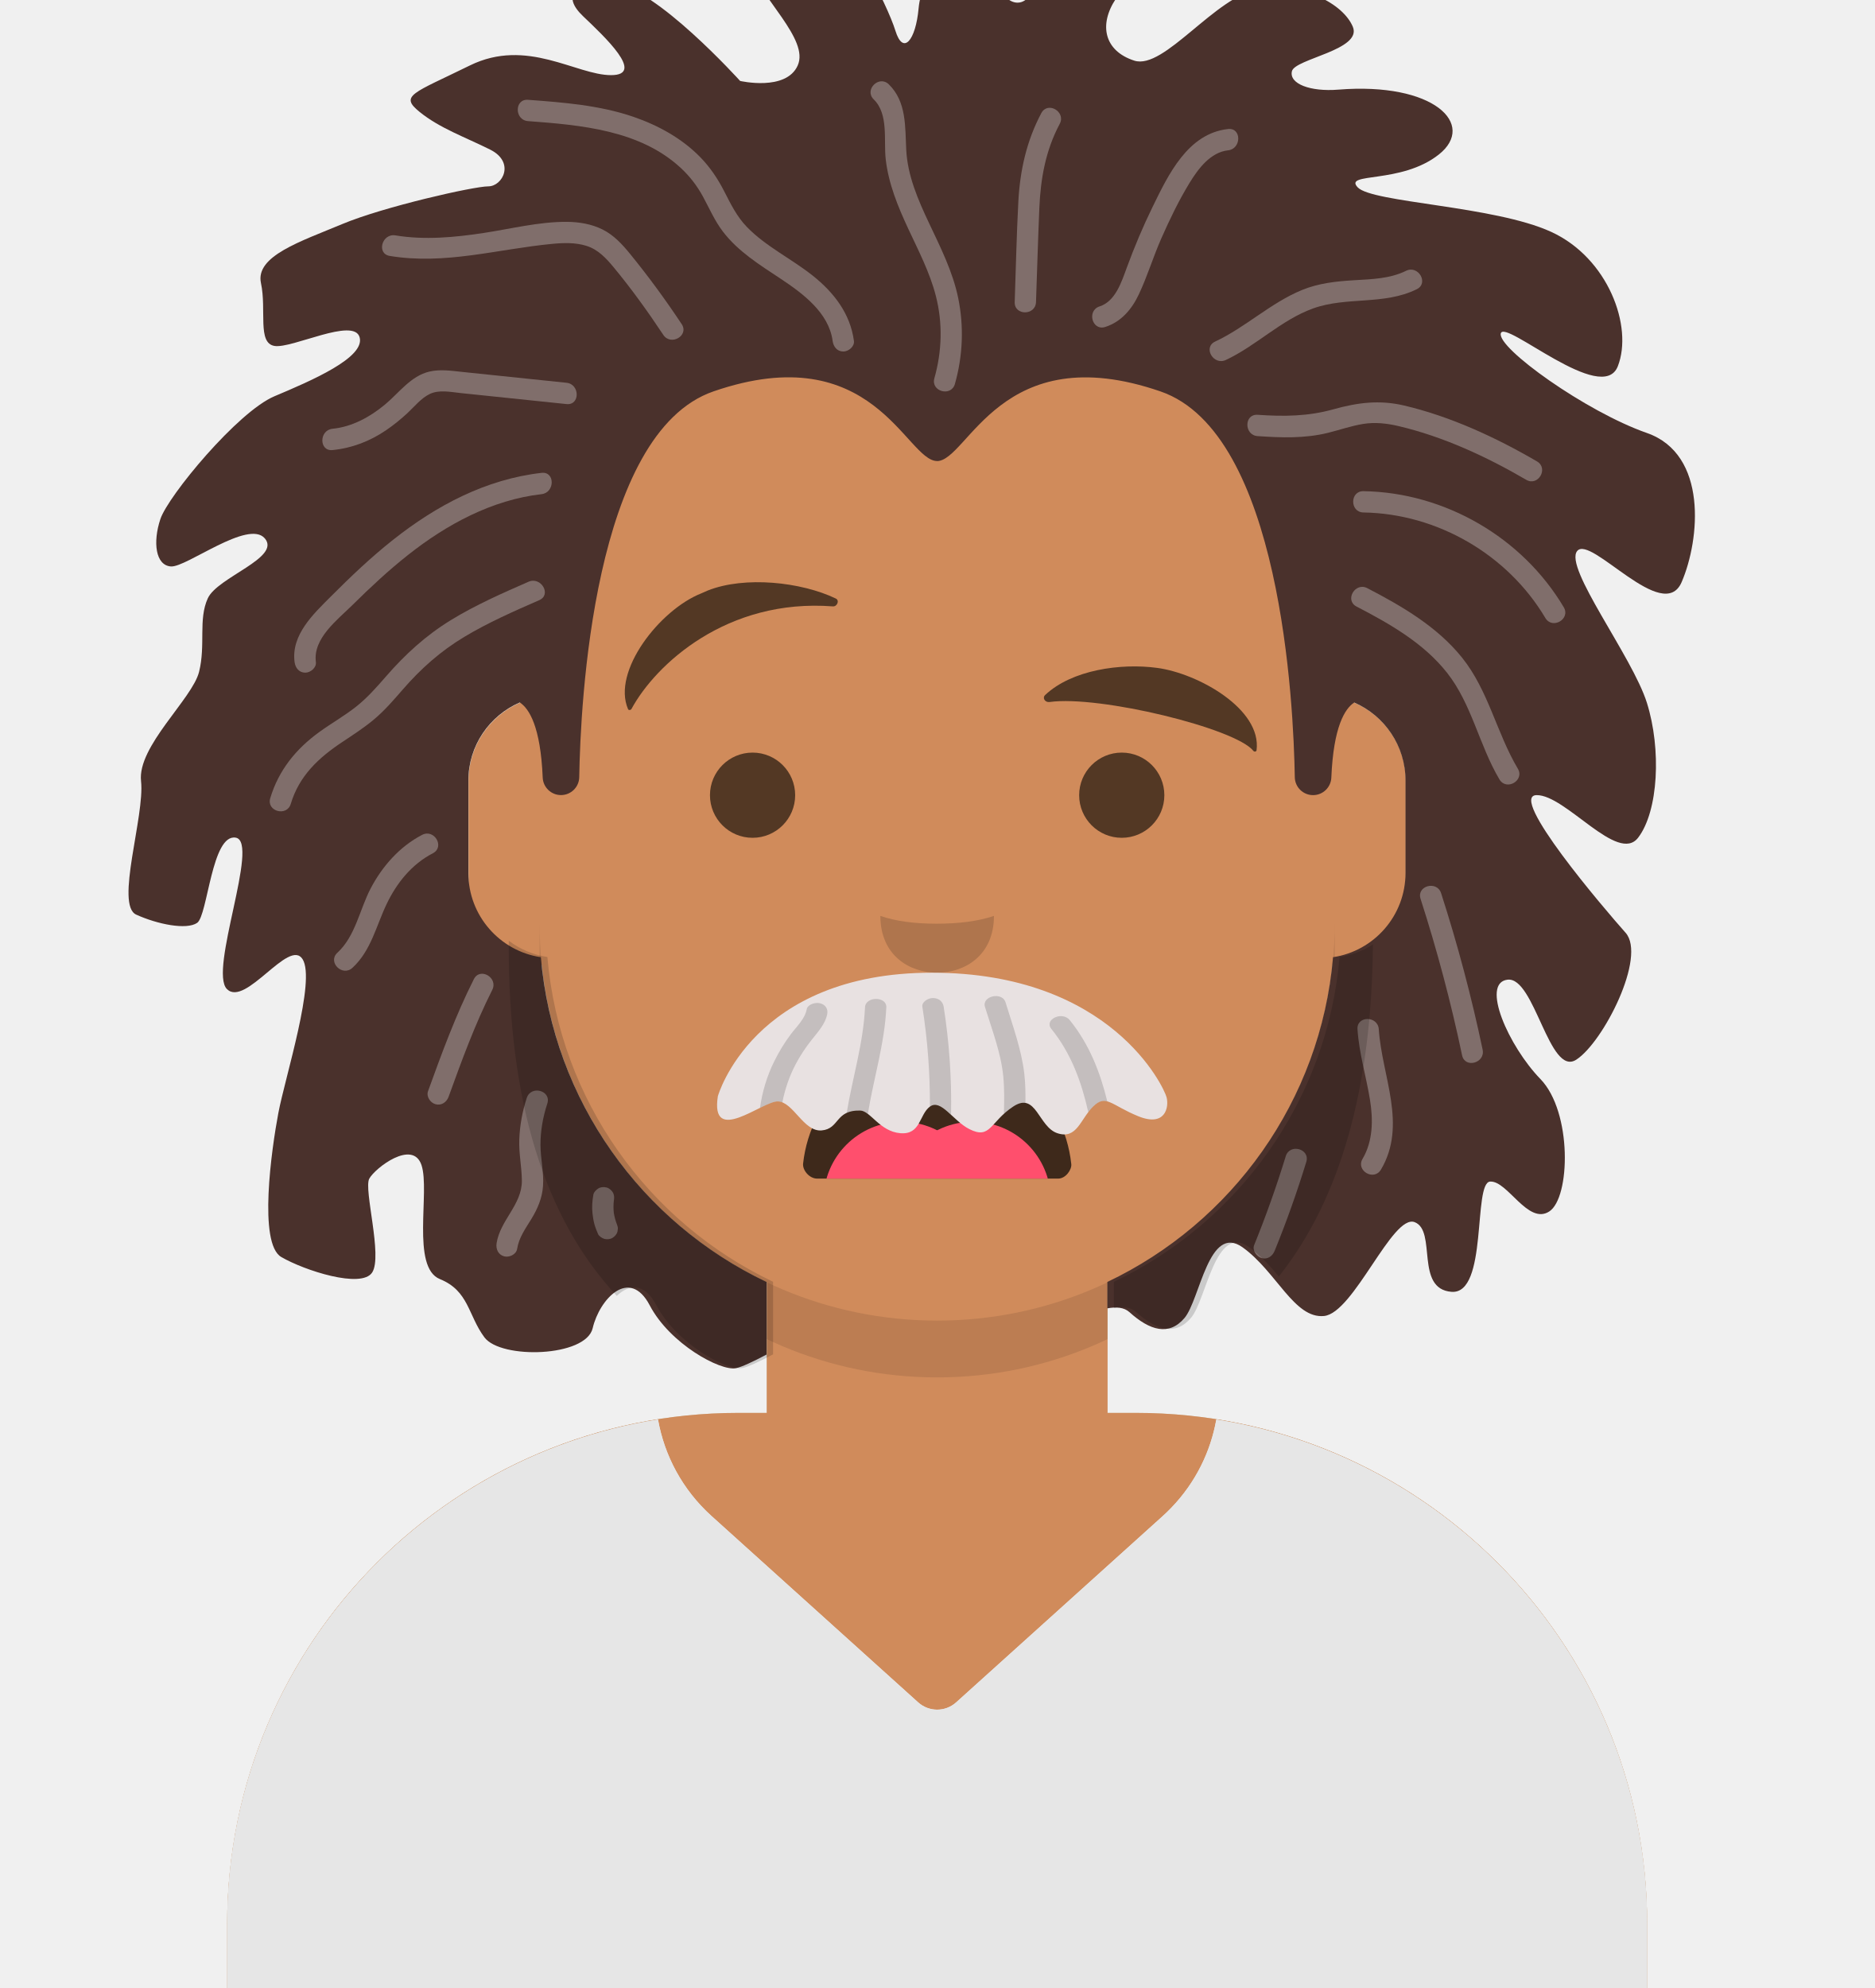
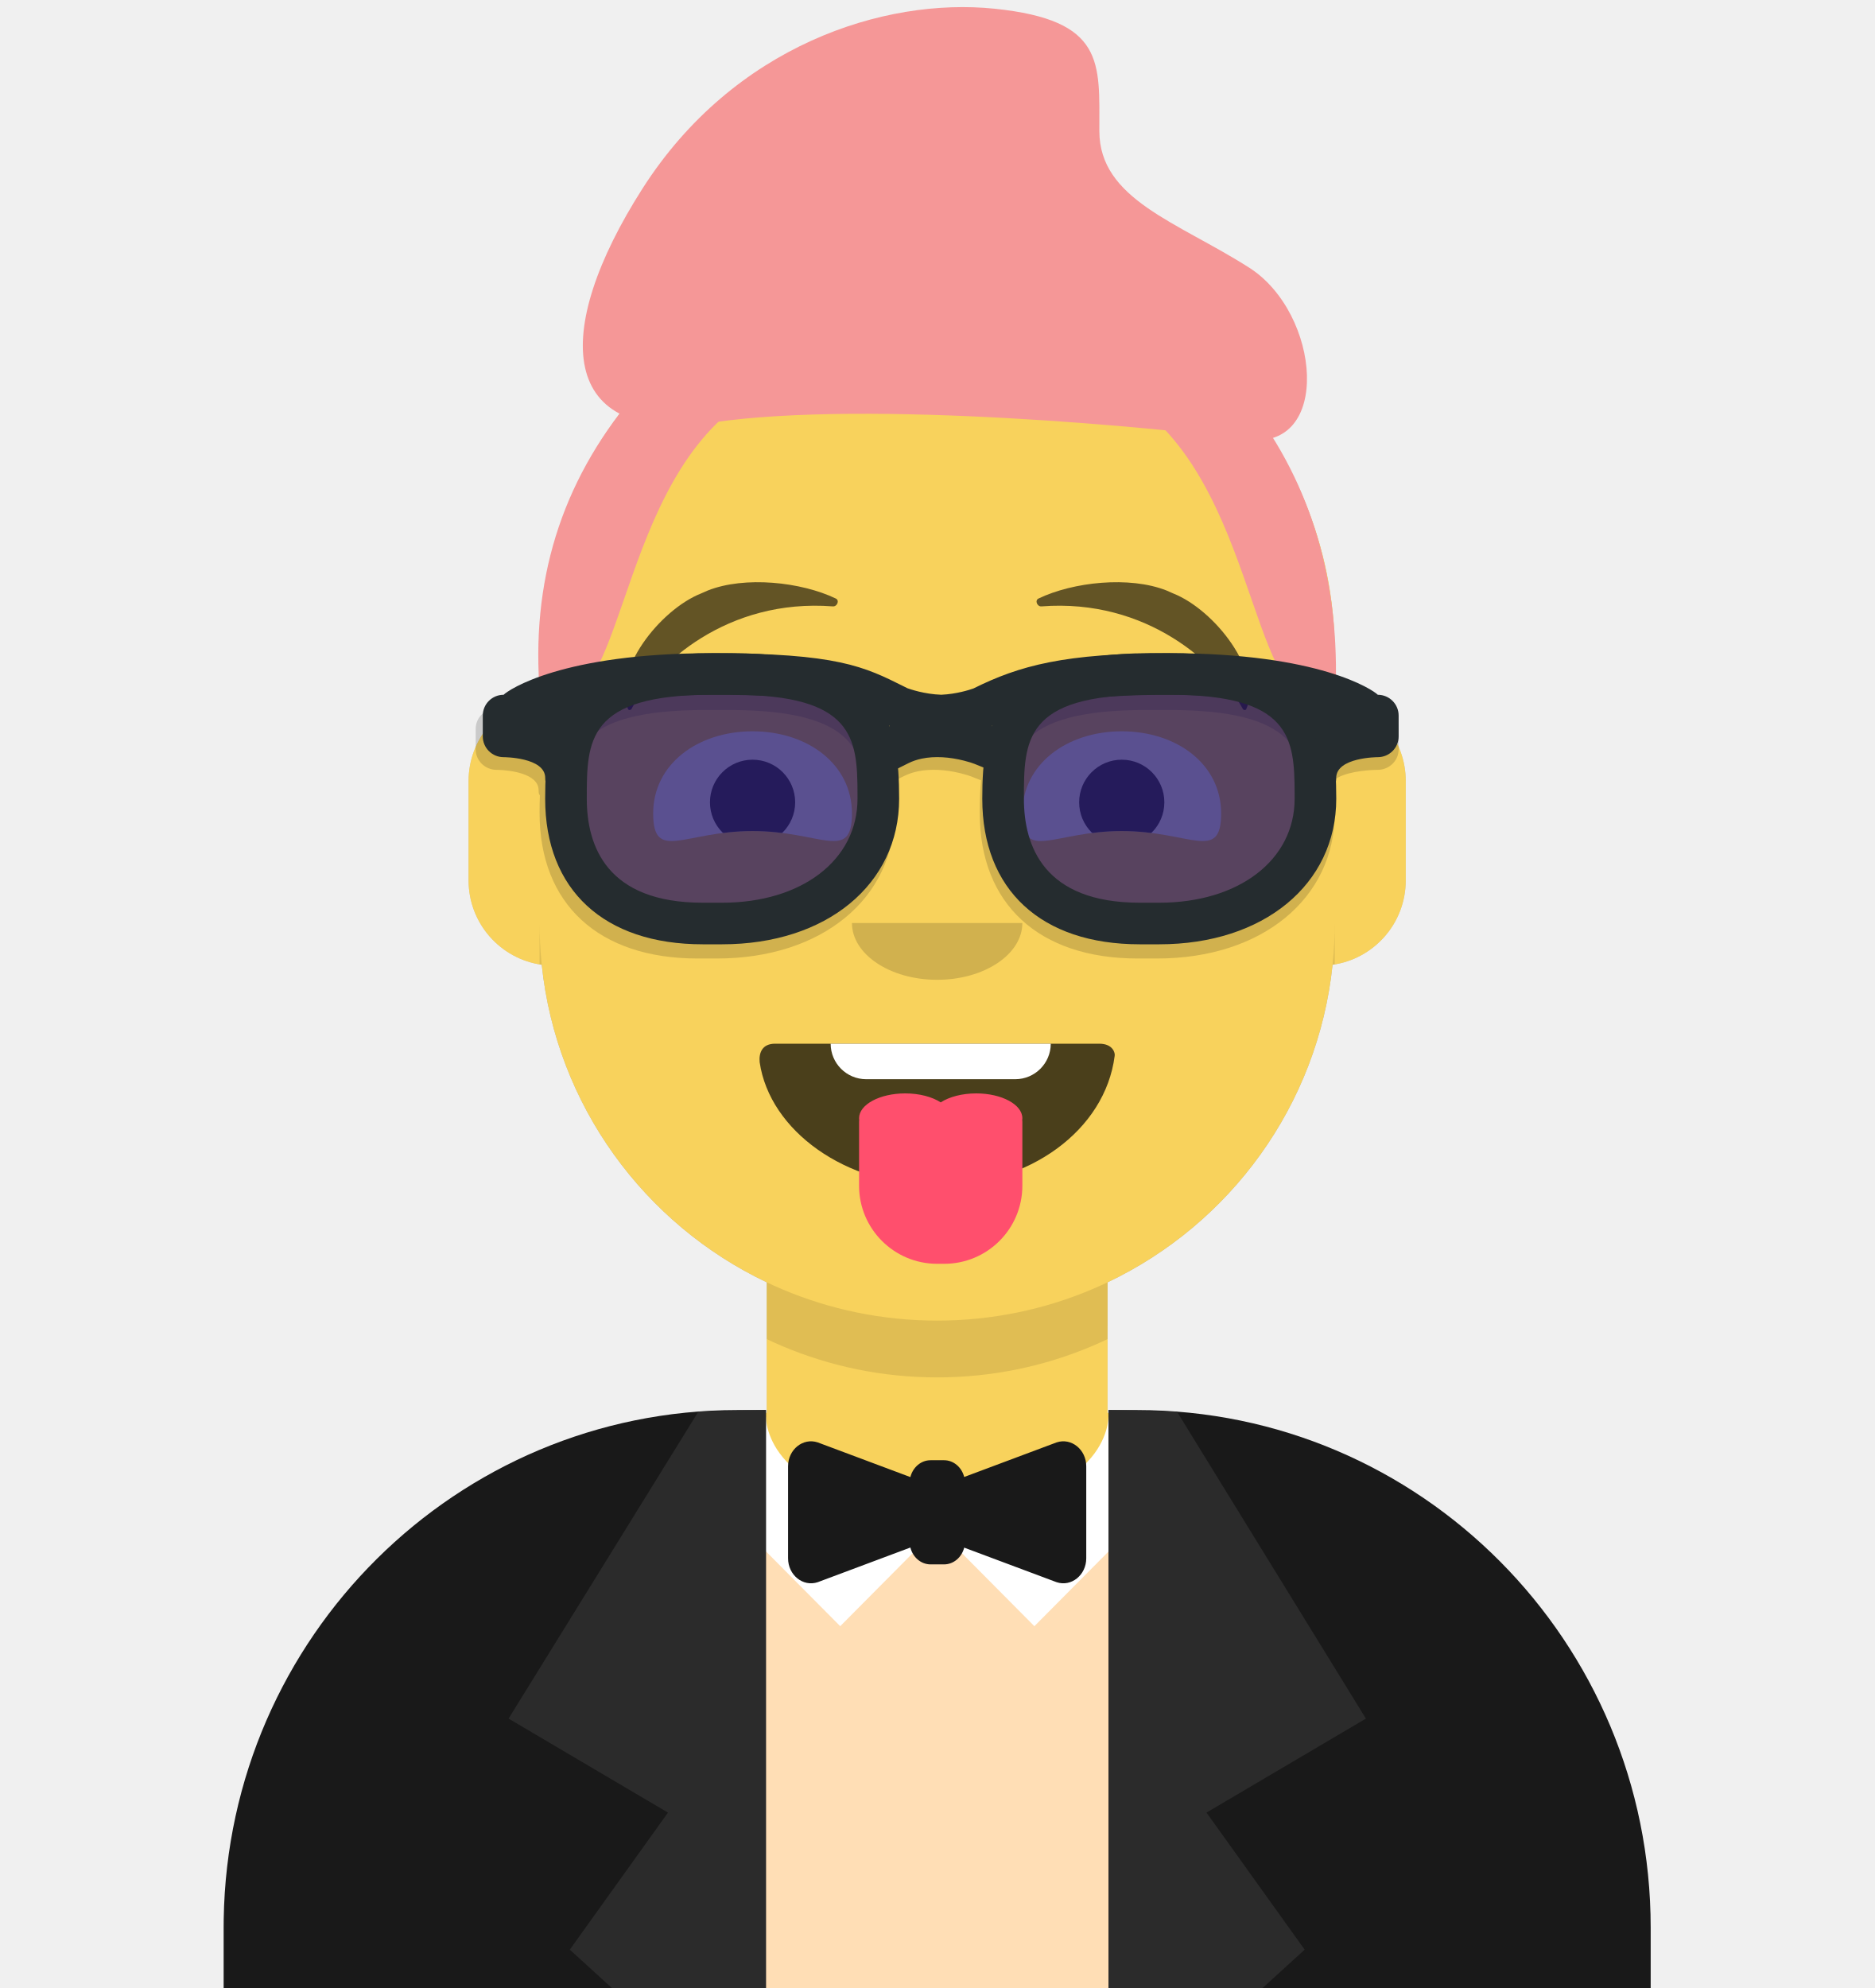
<svg xmlns="http://www.w3.org/2000/svg" xmlns:ns2="http://design.blush" xmlns:xlink="http://www.w3.org/1999/xlink" width="264px" height="280px" viewBox="0 0 264 280" version="1.1">
  <defs>
    <path d="M100,0 C130.928,-5.68137151e-15 156,25.072 156,56 L156.001,62.166 C161.676,63.119 166,68.054 166,74 L166,88 C166,94.052 161.519,99.058 155.694,99.881 C153.628,119.686 141.238,136.422 124.001,144.61 L124,163 L128,163 C167.765,163 200,195.235 200,235 L200,244 L0,244 L0,235 C-4.86974701e-15,195.235 32.235,163 72,163 L76,163 L76,144.611 C58.763,136.422 46.372,119.687 44.305,99.881 C38.481,99.058 34,94.052 34,88 L34,74 C34,68.054 38.325,63.118 44,62.166 L44,56 C44,25.072 69.072,5.68137151e-15 100,0 Z" id="transparent_path-1" />
    <path d="M83,36.348 C83,52.629 105.162,65.828 132.5,65.828 C159.838,65.828 182,52.629 182,36.348 C182,34.985 181.845,33.645 181.544,32.331 C210.784,41.488 232,68.792 232,101.052 L232,110 L32,110 L32,101.052 C32,68.397 53.739,40.82 83.534,32.002 C83.182,33.421 83,34.871 83,36.348 Z" id="transparent_path-3" />
    <rect id="transparent_path-5" x="0" y="0" width="264" height="280" />
    <path d="M74,0 C114.869,0 148,33.131 148,74 L148,84.148 L148,197.608 C135.525,187.237 119.491,181 102,181 L102,181 L98,181 L98,162.611 C115.531,154.283 128.048,137.115 129.791,116.867 C135.569,116.002 140,111.019 140,105 L140,105 L140,92 C140,87.354 137.359,83.324 133.497,81.33 C132.724,81.05 131.952,80.748 131.181,80.426 C130.795,80.32 130.401,80.233 130,80.166 L130,80.166 L130,79.917 C117.224,74.234 104.878,63.071 96.11,47.885 C93.175,42.801 90.831,37.595 89.066,32.397 C80.431,42.941 67.745,53.602 52.342,62.495 C42.778,68.017 33.147,72.291 24,75.266 L24,137.247 C29.602,148.318 38.773,157.278 50,162.611 L50,162.611 L50,181 L46,181 C38.327,181 30.935,182.2 24,184.423 L24,230 C24,244.106 13.569,255.776 0,257.716 L0,74 C0,33.131 33.131,0 74,0 Z" id="transparent_path-7" />
  </defs>
  <g id="transparent_Avataaar/Default" stroke="none" stroke-width="1" fill="none" fill-rule="evenodd">
    <g id="transparent_Body" transform="translate(32, 36)">
      <mask id="transparent_mask-2" fill="white">
        <use xlink:href="#transparent_path-1" />
      </mask>
      <use fill="#D0C6AC" xlink:href="#transparent_path-1" />
-       <g id="transparent_Skin-Color" mask="url(#transparent_mask-2)" fill="#D08B5B">
+       <g id="transparent_Skin-Color" mask="url(#transparent_mask-2)" fill="#F8D25C">
        <g transform="translate(-32, 0)" id="transparent_Color">
          <rect x="0" y="0" width="264" height="244" />
        </g>
      </g>
      <path d="M44,94 C44,124.928 69.072,150 100,150 C130.928,150 156,124.928 156,94 L156,94 L156,102 C156,132.928 130.928,158 100,158 C69.072,158 44,132.928 44,102 Z" id="transparent_Neck-Shadow" fill-opacity="0.1" fill="#000000" mask="url(#transparent_mask-2)" />
    </g>
    <g id="transparent_Clothing" transform="translate(0, 170)">
-       <defs>
-         <path d="M232,101.052 L232,110 L32,110 L32,101.052 C32,65.138 58.294,35.366 92.681,29.936 C93.584,35.007 96.117,39.825 100.236,43.539 L100.236,43.539 L129.321,69.768 C130.843,71.14 133.157,71.14 134.679,69.768 L134.679,69.768 L163.764,43.539 C164.189,43.155 164.601,42.756 164.998,42.343 C168.414,38.788 170.517,34.453 171.319,29.939 C205.707,35.367 232,65.139 232,101.052 Z" id="shirt_v_neck_path-1" />
-       </defs>
-       <g id="shirt_v_neck_Clothing/Shirt-V-Neck" stroke="none" stroke-width="1" fill="none" fill-rule="evenodd">
-         <mask id="shirt_v_neck_mask-2" fill="white">
-           <use xlink:href="#shirt_v_neck_path-1" />
-         </mask>
-         <use id="shirt_v_neck_Clothes" fill="#E6E6E6" xlink:href="#shirt_v_neck_path-1" />
-         <g id="shirt_v_neck_Fabric-Color" mask="url(#shirt_v_neck_mask-2)" fill="#E6E6E6">
-           <rect id="shirt_v_neck_🖍Color" x="0" y="0" width="264" height="110" />
+       <g id="bond_suit_Clothing/Bond Suit" stroke="none" stroke-width="1" fill="none" fill-rule="evenodd">
+         <g id="bond_suit_Suit" transform="translate(31.5, 28.6)">
+           <path d="M124.38,3.001 L128.36,3.001 C167.926,3.001 200,34.435 200,73.212 L200,81.988 L1,81.988 L1,73.212 L1.01,72.05 C1.642,33.81 33.47,3.001 72.64,3.001 L76.62,3.001 C76.62,3.001 76.424,15.113 100.492,15.113 C124.56,15.113 124.38,3.001 124.38,3.001" id="bond_suit_Fabric-Color" fill="#FFDEB5" ns2:color="Top-500" />
+           <path d="M86.846,30.44 L100.52,16.669 L114.194,30.44 L142.147,2.288 C137.77,1.454 133.258,1 128.639,1 L124.619,1 C124.619,1 124.801,13.573 100.491,13.573 C76.181,13.573 76.38,1 76.38,1 L72.36,1 C67.753,1 63.253,1.45 58.885,2.28 L86.846,30.44 Z" id="bond_suit_Fill-7" fill="#FFF" />
+           <path d="M128.64,0.001 L124.641,0.001 L124.641,81.988 L201,81.988 L201,72.879 C201,32.629 168.604,0.001 128.64,0.001" id="bond_suit_Fill-9" fill="#191919" />
+           <path d="M76.38,0.001 L72.36,0.001 C32.796,0.001 0.649,31.98 0.009,71.673 L0,72.879 L0,81.988 L76.38,81.988 L76.38,0.001 Z" id="bond_suit_Fill-12" fill="#191919" />
+           <path d="M66.874,0.206 L40.133,43.457 L62.585,56.695 L48.758,75.998 L55.328,81.988 L76.38,81.988 L76.38,0.001 C76.38,0.001 73.265,0.043 66.874,0.206" id="bond_suit_Fill-15" fill="#2B2B2B" />
+           <path d="M134.28,0.225 L160.887,43.458 L138.436,56.694 L152.264,75.998 L145.691,81.988 L124.64,81.987 L124.64,-0.001 C124.64,-0.001 127.889,0.062 134.28,0.225" id="bond_suit_Fill-18" fill="#2B2B2B" />
+           <path d="M117.319,4.557 L104.309,9.425 C103.96,8.066 102.826,7.065 101.468,7.065 L99.573,7.065 C98.209,7.065 97.073,8.073 96.727,9.439 L83.681,4.557 C81.601,3.864 79.5,5.557 79.5,7.925 L79.5,20.876 C79.5,23.243 81.601,24.936 83.681,24.243 L96.727,19.362 C97.073,20.727 98.209,21.735 99.573,21.735 L101.468,21.735 C102.826,21.735 103.96,20.733 104.309,19.376 L117.319,24.243 C119.399,24.936 121.5,23.243 121.5,20.876 L121.5,7.925 C121.5,5.557 119.399,3.864 117.319,4.557" id="bond_suit_Fill-1" fill="#191919" />
        </g>
      </g>
    </g>
    <g id="transparent_Face" transform="translate(76, 82)" fill="#000000">
      <g id="transparent_Mouth" transform="translate(2, 52)">
        <defs>
-           <path d="M35.118,15.128 C36.176,24.62 44.226,32 54,32 C63.804,32 71.874,24.574 72.892,15.04 C72.974,14.273 72.117,13 71.043,13 C56.149,13 44.738,13 37.087,13 C36.007,13 35.012,14.178 35.118,15.128 Z" id="concerned_path-1" />
+           <path d="M29,15.609 C30.41,25.231 41.062,33 54,33 C66.968,33 77.646,25.183 79,14.739 C79.101,14.34 78.775,13 76.826,13 C56.838,13 41.74,13 31.174,13 C29.383,13 28.87,14.24 29,15.609 Z" id="tongue_path-1" />
        </defs>
-         <g id="concerned_Mouth/Concerned" stroke="none" stroke-width="1" fill="none" fill-rule="evenodd">
-           <mask id="concerned_mask-2" fill="white">
-             <use xlink:href="#concerned_path-1" transform="translate(54.00364, 22.5) scale(1, -1) translate(-54.00364, -22.5)" />
+         <g id="tongue_Mouth/Tongue" stroke="none" stroke-width="1" fill="none" fill-rule="evenodd">
+           <mask id="tongue_mask-2" fill="white">
+             <use xlink:href="#tongue_path-1" />
          </mask>
-           <use id="concerned_Mouth" fill-opacity="0.7" fill="#000000" transform="translate(54.00364, 22.5) scale(1, -1) translate(-54.00364, -22.5)" xlink:href="#concerned_path-1" />
-           <path d="M44,2 L65,2 C67.761,2 70,4.239 70,7 L70,13 C70,15.761 67.761,18 65,18 L44,18 C41.239,18 39,15.761 39,13 L39,7 C39,4.239 41.239,2 44,2 Z" id="concerned_Teeth" fill="#FFFFFF" mask="url(#concerned_mask-2)" />
-           <g id="concerned_Tongue" mask="url(#concerned_mask-2)" fill="#FF4F6D">
-             <g transform="translate(38, 24)">
-               <circle id="concerned_friend?" cx="11" cy="11" r="11" />
-               <circle id="concerned_How-you-doing" cx="21" cy="11" r="11" />
+           <use id="tongue_Mouth" fill-opacity="0.7" fill="#000000" xlink:href="#tongue_path-1" />
+           <path d="M44,2 L65,2 C67.761,2 70,4.239 70,7 L70,13 C70,15.761 67.761,18 65,18 L44,18 C41.239,18 39,15.761 39,13 L39,7 C39,4.239 41.239,2 44,2 Z" id="tongue_Teeth" fill="#FFFFFF" mask="url(#tongue_mask-2)" />
+           <path d="M59.5,20 C63.09,20 66,21.567 66,23.5 C66,23.583 65.995,23.665 65.984,23.747 C65.995,23.829 66,23.914 66,24 L66,33 C66,39.075 61.075,44 55,44 L54,44 C47.925,44 43,39.075 43,33 L43,24 C43,23.914 43.005,23.829 43.016,23.746 C43.005,23.665 43,23.583 43,23.5 C43,21.567 45.91,20 49.5,20 C51.511,20 53.309,20.492 54.501,21.264 C55.691,20.492 57.489,20 59.5,20 Z" id="tongue_Tongue" fill="#FF4F6D" />
+         </g>
+       </g>
+       <g id="transparent_Nose" transform="translate(28, 40)" fill-opacity="0.16">
+         <g id="default_Nose/Default" stroke="none" stroke-width="1" fill="none" fill-rule="evenodd" fill-opacity="0.16">
+           <path d="M16,8 C16,12.418 21.373,16 28,16 L28,16 C34.627,16 40,12.418 40,8" id="default_Nose" fill="#000000" />
+         </g>
+       </g>
+       <g id="transparent_Eyes" transform="translate(0, 8)">
+         <defs>
+           <path d="M14,14.048 C23.61,14.048 28,18.499 28,11.562 C28,4.624 21.732,0 14,0 C6.268,0 0,4.624 0,11.562 C0,18.499 4.39,14.048 14,14.048 Z" id="squint_path-1" />
+           <path d="M14,14.048 C23.61,14.048 28,18.499 28,11.562 C28,4.624 21.732,0 14,0 C6.268,0 0,4.624 0,11.562 C0,18.499 4.39,14.048 14,14.048 Z" id="squint_path-3" />
+         </defs>
+         <g id="squint_Eyes/Squint-😊" stroke="none" stroke-width="1" fill="none" fill-rule="evenodd">
+           <g id="squint_Eye" transform="translate(16, 13)">
+             <mask id="squint_mask-2" fill="white">
+               <use xlink:href="#squint_path-1" />
+             </mask>
+             <use id="squint_The-white-stuff" fill="#FFFFFF" xlink:href="#squint_path-1" />
+             <circle fill-opacity="0.7" fill="#000000" mask="url(#squint_mask-2)" cx="14" cy="10" r="6" />
+           </g>
+           <g id="squint_Eye" transform="translate(68, 13)">
+             <mask id="squint_mask-4" fill="white">
+               <use xlink:href="#squint_path-3" />
+             </mask>
+             <use id="squint_Eyeball-Mask" fill="#FFFFFF" xlink:href="#squint_path-3" />
+             <circle fill-opacity="0.7" fill="#000000" mask="url(#squint_mask-4)" cx="14" cy="10" r="6" />
+           </g>
+         </g>
+       </g>
+       <g id="transparent_Eyebrow" fill-opacity="0.6">
+         <g id="raised_excited_natural_Eyebrow/Natural/Raised-Excited-Natural" stroke="none" stroke-width="1" fill="none" fill-rule="evenodd" fill-opacity="0.6">
+           <path d="M22.766,1.578 L23.677,1.176 C28.919,-0.905 36.865,-0.033 41.723,2.299 C42.29,2.571 41.902,3.452 41.321,3.407 C26.402,2.256 16.358,11.553 12.946,17.847 C12.845,18.034 12.539,18.055 12.464,17.881 C10.156,12.562 16.913,3.896 22.766,1.578 Z" id="raised_excited_natural_Eye-Browse-Reddit" fill="#000000" />
+           <path d="M80.766,1.578 L81.677,1.176 C86.919,-0.905 94.865,-0.033 99.723,2.299 C100.29,2.571 99.902,3.452 99.321,3.407 C84.402,2.256 74.358,11.553 70.946,17.847 C70.845,18.034 70.539,18.055 70.464,17.881 C68.156,12.562 74.913,3.896 80.766,1.578 Z" id="raised_excited_natural_Eye-Browse-Reddit" fill="#000000" transform="translate(85, 9) scale(-1, 1) translate(-85, -9) " />
+         </g>
+       </g>
+     </g>
+     <g id="transparent_Top">
+       <g id="pompadour_Hairstyle/Pompadour" stroke="none" stroke-width="1" fill="none" fill-rule="evenodd" transform="translate(-1, 0)">
+         <g id="pompadour_Hair-Color" fill="#F59797">
+           <path d="M90.067,56 C80.022,68 75.689,82 77.067,98 C89.067,104 87.067,70 105.067,57 C117.067,48.334 112.067,48 90.067,56 Z" id="pompadour_Path" ns2:color="Hair-500" />
+           <path d="M166.975,57 C158.285,68.334 154.272,82 154.939,98 C166.939,104 164.939,70 182.939,57 C194.939,48.334 189.618,48.334 166.975,57 Z" id="pompadour_Path" transform="translate(172.021, 74.602) scale(-1, 1) translate(-172.021, -74.602)" ns2:color="Hair-500" />
+           <path d="M176.939,37.691 C166.844,31.256 155.844,28.098 155.844,18.446 C155.844,8.793 156.677,2.835 141.077,1.226 C125.476,-0.383 104.351,6.439 91.503,26.549 C78.656,46.658 79.436,62.71 101.461,59.492 C123.485,56.275 164.78,60.297 176.71,61.906 C188.64,63.514 187.033,44.126 176.939,37.691 Z" id="pompadour_Path-2" ns2:color="Hair-500" />
+         </g>
+         <g id="pompadour_Facial-Hair" transform="translate(49, 72)" />
+         <g id="pompadour_Accessory" transform="translate(62, 85)">
+           <g id="wayfarers_2_Accesories/Wayfarers" stroke="none" stroke-width="1" fill="none" fill-rule="evenodd">
+             <path d="M100.53,9 L103.5,9 C124.79,9 132.354,14.096 133.045,14.772 C134.679,14.772 136,16.062 136,17.657 L136,20.543 C136,22.082 134.772,23.336 133.219,23.424 L132.613,23.439 C131.446,23.483 128.23,23.715 126.821,24.941 C126.96,26.434 127,27.964 127,29.5 C127,41.569 116.721,50 102,50 L99.242,50 C85.315,50 77,42.336 77,29.5 C77,27.952 77.04,26.41 77.181,24.906 L75.8,24.361 C75.556,24.264 75.028,24.09 74.296,23.91 C72.256,23.407 70.159,23.254 68.304,23.634 C67.624,23.774 66.992,23.984 66.413,24.267 L64.831,25.039 C64.962,26.501 65,27.998 65,29.5 C65,41.569 54.721,50 40,50 L37.242,50 C23.315,50 15,42.336 15,29.5 C15,28.661 15.012,27.824 15.045,26.993 C14.931,26.959 14.864,26.75 14.864,26.315 C14.864,23.888 10.685,23.502 9.356,23.441 L8.955,23.429 C7.324,23.429 6,22.139 6,20.543 L6,17.657 C6,16.062 7.324,14.772 8.955,14.772 L9.071,14.67 C10.26,13.707 17.9,9.097 37.865,9.002 L41.47,9 C42.731,9 43.924,9.034 45.054,9.1 C57.417,9.523 60.91,11.234 65.85,13.652 L66.269,13.859 L66.564,13.958 C67.301,14.197 69.066,14.702 71.079,14.766 C73.246,14.673 75.1,14.085 75.642,13.897 L76.324,13.57 C81.333,11.213 86.439,9.716 95.561,9.201 C97.09,9.069 98.742,9 100.53,9 Z M42.173,15.002 L38.385,15 C19.582,15 19.017,21.437 19.001,29.727 L19,30.502 C19,37.572 22.116,46 36.971,46 L40,46 C52.365,46 61,39.627 61,30.502 L60.994,28.741 C60.909,21.013 59.692,15.124 42.173,15.002 L42.173,15.002 Z M103.615,15 L100.385,15 C81.582,15 81.017,21.437 81.001,29.727 L81,30.502 C81,37.572 84.119,46 98.971,46 L102,46 C114.365,46 123,39.627 123,30.502 L122.993,28.711 C122.905,20.917 121.643,15 103.615,15 Z" id="wayfarers_2_Shape" fill-opacity=".16" fill="#000" />
+             <g id="wayfarers_2_Wayfarers" transform="translate(7, 7)" fill-rule="nonzero">
+               <g id="wayfarers_2_Shades" transform="translate(10.79546, 2.928571)" fill="#150662" fill-opacity=".7">
+                 <path d="M44.918,17.571 C44.918,27.274 36.668,35.143 22.92,35.143 L20.17,35.143 C6.423,35.143 0.923,27.271 0.923,17.571 L0.923,17.571 C0.923,7.866 2.207,0 21.455,0 L24.386,0 C43.634,0 44.918,7.866 44.918,17.571 L44.918,17.571 Z" id="wayfarers_2_Shade" />
+                 <path d="M106.486,17.571 C106.486,27.274 98.239,35.143 84.489,35.143 L81.739,35.143 C67.991,35.143 62.491,27.271 62.491,17.571 L62.491,17.571 C62.491,7.866 63.775,0 83.023,0 L85.955,0 C105.199,0 106.486,7.866 106.486,17.571 L106.486,17.571 Z" id="wayfarers_2_Shade" />
+               </g>
+               <path d="M35.182,0 C56.833,0 58.645,10.127 58.645,20.5 C58.645,32.569 48.396,41 33.716,41 L30.966,41 C17.078,41 8.787,33.336 8.787,20.5 C8.787,10.127 10.599,0 32.25,0 L35.182,0 Z M35.182,5.854 L32.25,5.854 C14.65,5.854 14.65,12.318 14.65,20.5 C14.65,27.18 17.48,35.143 30.966,35.143 L33.716,35.143 C44.942,35.143 52.782,29.122 52.782,20.5 L52.781,19.768 C52.766,11.936 52.254,5.854 35.182,5.854 Z" id="wayfarers_2_Left" fill="#252C2F" />
+               <path d="M96.75,0 C118.401,0 120.213,10.127 120.213,20.5 C120.213,32.569 109.964,41 95.284,41 L92.534,41 C78.646,41 70.355,33.336 70.355,20.5 C70.355,10.127 72.167,0 93.818,0 L96.75,0 Z M96.75,5.854 L93.818,5.854 C76.218,5.854 76.218,12.318 76.218,20.5 C76.218,27.18 79.051,35.143 92.534,35.143 L95.284,35.143 C106.51,35.143 114.35,29.122 114.35,20.5 L114.349,19.768 C114.334,11.936 113.822,5.854 96.75,5.854 Z" id="wayfarers_2_Right" fill="#252C2F" />
+               <path d="M2.932,5.857 C3.618,5.172 11.123,0 32.25,0 C49.964,0 53.714,1.88 59.39,4.721 L59.805,4.931 C60.2,5.073 62.218,5.774 64.578,5.851 C66.729,5.757 68.568,5.161 69.106,4.97 C75.584,1.748 81.926,0 96.75,0 C117.877,0 125.382,5.172 126.068,5.857 C127.689,5.857 129,7.166 129,8.786 L129,11.714 C129,13.334 127.689,14.643 126.068,14.643 C126.068,14.643 120.205,14.643 120.205,17.571 C120.205,20.5 117.273,13.334 117.273,11.714 L117.273,8.862 C113.697,7.462 107.297,5.857 96.75,5.857 C85,5.857 79.148,6.988 74.128,9.104 L74.184,9.243 L71.688,10.25 L74.181,11.258 L71.981,16.687 L69.264,15.589 C69.021,15.49 68.497,15.314 67.771,15.131 C65.747,14.62 63.665,14.465 61.825,14.851 C61.15,14.993 60.523,15.206 59.948,15.493 L57.326,16.803 L54.703,11.565 L57.325,10.255 L57.331,10.252 L54.819,9.237 L54.899,9.039 C50.57,6.976 46.578,5.857 32.25,5.857 C21.704,5.857 15.303,7.461 11.727,8.861 L11.727,11.714 C11.727,13.334 8.795,20.5 8.795,17.571 C8.795,14.643 2.932,14.643 2.932,14.643 C1.313,14.643 0,13.334 0,11.714 L0,8.786 C0,7.166 1.313,5.857 2.932,5.857 Z" id="wayfarers_2_Stuff" fill="#252C2F" />
            </g>
          </g>
        </g>
      </g>
-       <g id="transparent_Nose" transform="translate(28, 40)" fill-opacity="0.16">
-         <g id="small_Nose/Small" stroke="none" stroke-width="1" fill="none" fill-rule="evenodd">
-           <path d="M20,7 C20,12.523 24.047,15 28,15 C31.953,15 36,12.523 36,7 C33.833,7.732 31.141,8.098 27.924,8.098 C24.741,8.098 22.099,7.732 20,7 Z" id="small_Nose" fill-opacity=".16" fill="#000" />
-         </g>
-       </g>
-       <g id="transparent_Eyes" transform="translate(0, 8)">
-         <g id="default_Eyes/Default-😀" stroke="none" stroke-width="1" fill="none" fill-rule="evenodd" fill-opacity="0.6">
-           <circle id="default_Eye" fill="#000000" cx="30" cy="22" r="6" />
-           <circle id="default_Eye" fill="#000000" cx="82" cy="22" r="6" />
-         </g>
-       </g>
-       <g id="transparent_Eyebrow" fill-opacity="0.6">
-         <g id="up_down_natural_Eyebrow/Natural/Up-Down-Natural" stroke="none" stroke-width="1" fill="none" fill-rule="evenodd" fill-opacity="0.6">
-           <path d="M22.766,1.578 L23.677,1.176 C28.919,-0.905 36.865,-0.033 41.723,2.299 C42.29,2.571 41.902,3.452 41.321,3.407 C26.402,2.256 16.358,11.553 12.946,17.847 C12.845,18.034 12.539,18.055 12.464,17.881 C10.156,12.562 16.913,3.896 22.766,1.578 Z" id="up_down_natural_Eye-Browse-Reddit" fill="#000000" />
-           <path d="M86.535,12.025 C92.342,12.293 101.73,16.512 101.488,22.368 C101.48,22.56 101.199,22.644 101.061,22.497 C98.306,19.537 78.746,16.547 71.856,18.132 C71.226,18.277 70.747,17.655 71.146,17.206 C74.568,13.357 81.333,11.779 86.535,12.025 Z" id="up_down_natural_Eyebrow" fill="#000000" transform="translate(86.24651, 17.28591) rotate(5) translate(-86.24651, -17.28591) " />
-         </g>
-       </g>
-     </g>
-     <g id="transparent_Top">
-       <defs>
-         <path d="M264,0 L264,280 L232,280 L232,271 C232,231.235 199.765,199 160,199 L160,199 L156,199 L156.001,180.61 C173.531,172.282 186.048,155.114 187.791,134.867 C193.569,134.003 198,129.019 198,123 L198,123 L198,110 C198,104.054 193.676,99.119 188.001,98.166 L188,92 C188,61.072 162.928,36 132,36 C101.072,36 76,61.072 76,92 L76,92 L76,98.166 C70.325,99.118 66,104.054 66,110 L66,110 L66,123 C66,129.019 70.431,134.003 76.209,134.867 C77.952,155.115 90.469,172.283 108,180.611 L108,199 L104,199 C64.633,199 32.645,230.594 32.01,269.809 L32,271 L32,280 L0,280 L0,0 L264,0 Z" id="einstein_hair_hairstyleeinstein-hair-path-1" />
-       </defs>
-       <g id="einstein_hair_Hairstyle/Einstein hair" stroke="none" stroke-width="1" fill="none" fill-rule="evenodd">
-         <g id="einstein_hair_template-for-hairstyles" opacity=".184" transform="translate(1, 0)">
-           <mask id="einstein_hair_hairstyleeinstein-hair-mask-2" fill="#fff">
-             <use xlink:href="#einstein_hair_hairstyleeinstein-hair-path-1" />
-           </mask>
-           <g id="einstein_hair_Mask-Hair" />
-         </g>
-         <g id="einstein_hair_Einstein" transform="translate(18.1, -11.6)">
-           <path d="M213.868,72.584 C205.277,69.587 192.745,60.597 193.29,58.553 C193.835,56.51 207.593,68.77 209.772,63.185 C211.952,57.6 208.41,47.928 200.373,44.251 C192.336,40.572 175.173,40.164 173.13,37.984 C171.086,35.805 179.26,37.576 184.572,33.353 C189.885,29.13 183.89,23.137 170.389,24.226 C166.468,24.543 163.458,23.409 163.866,21.638 C164.275,19.867 173.81,18.641 172.448,15.372 C171.086,12.103 165.365,9.106 159.235,10.06 C153.105,11.013 145.886,21.502 141.663,20.14 C137.44,18.777 136.623,15.1 139.074,11.422 C141.526,7.744 143.161,0.615 138.258,0.025 C133.353,-0.565 128.449,9.651 126.543,11.422 C124.636,13.192 121.639,10.468 122.864,6.654 C124.091,2.84 125.044,-0.033 120.413,1.85828358e-05 C115.781,0.033 111.695,8.289 111.286,12.784 C110.877,17.279 109.106,19.459 108.016,15.917 C106.927,12.375 100.933,0.033 96.71,0.033 C92.488,0.033 84.042,-0.43 86.63,5.564 C89.219,11.558 95.893,17.143 94.259,20.821 C92.624,24.499 86.147,23 86.147,23 C86.147,23 74.098,9.651 68.377,9.378 C62.656,9.106 61.021,11.013 64.018,13.874 C67.014,16.734 72.872,22.183 67.968,22.183 C63.064,22.183 56.117,16.871 48.08,20.821 C40.043,24.771 38.136,25.043 40.997,27.359 C43.857,29.675 47.399,30.901 50.941,32.672 C54.482,34.442 52.712,37.848 50.668,37.848 C48.625,37.848 35.957,40.709 30.099,43.161 C24.242,45.613 17.84,47.656 18.657,51.47 C19.474,55.284 18.112,59.916 20.564,60.324 C23.016,60.733 31.734,56.238 32.551,59.098 C33.368,61.959 25.74,65.228 20.564,67.408 C15.388,69.587 5.58,81.438 4.49,84.708 C3.4,87.977 3.809,91.246 5.989,91.382 C8.168,91.519 16.886,84.708 19.202,87.432 C21.517,90.156 12.527,92.881 11.165,95.877 C9.803,98.874 10.892,102.416 9.939,106.23 C8.985,110.044 1.221,116.719 1.766,121.623 C2.31,126.527 -1.912,139.059 1.085,140.421 C4.081,141.783 8.168,142.607 9.666,141.583 C11.165,140.557 11.71,128.96 15.115,129.583 C18.521,130.205 11.259,148.322 13.868,150.91 C16.477,153.498 22.607,143.69 24.514,146.687 C26.421,149.684 22.062,163.306 21.109,168.346 C20.155,173.386 18.248,186.735 21.517,188.643 C24.787,190.55 32.824,193.138 34.322,190.822 C35.821,188.506 33.096,179.107 33.913,177.608 C34.731,176.11 40.043,172.023 41.269,175.702 C42.495,179.38 39.771,190.095 43.857,191.753 C47.944,193.41 47.808,196.815 50.123,199.949 C52.439,203.082 64.427,202.753 65.38,198.668 C66.334,194.582 70.556,190.005 73.417,195.453 C76.278,200.902 83.361,204.717 85.54,204.308 C86.346,204.156 88.046,203.346 89.868,202.384 L89.868,192.159 C72.338,183.831 59.82,166.663 58.077,146.416 C52.3,145.551 47.868,140.567 47.868,134.548 L47.868,121.548 C47.868,116.612 50.853,112.38 55.113,110.538 C56.419,111.388 58.039,113.908 58.34,121.115 C58.397,122.492 59.534,123.583 60.911,123.583 L60.911,123.583 C62.318,123.583 63.463,122.463 63.487,121.057 C63.655,110.806 65.428,72.577 82.389,66.727 C104.894,58.963 109.503,76.486 113.871,76.532 L113.871,76.542 C118.245,76.542 122.836,58.961 145.371,66.734 C162.332,72.585 164.104,110.813 164.273,121.064 C164.297,122.471 165.442,123.59 166.848,123.59 C168.226,123.59 169.363,122.5 169.42,121.123 C169.721,113.919 171.34,111.397 172.645,110.547 C176.893,112.394 179.868,116.62 179.868,121.548 L179.868,134.548 C179.868,140.567 175.437,145.551 169.66,146.416 C167.917,166.663 155.399,183.831 137.869,192.159 L137.869,195.874 C139.117,195.647 140.223,195.721 140.981,196.407 C143.843,198.995 146.566,199.813 148.746,197.225 C150.926,194.637 152.151,183.875 156.919,187.28 C161.687,190.686 164.192,197.36 168.389,196.952 C172.585,196.543 178.033,182.513 181.166,183.738 C184.3,184.965 181.166,193.138 186.343,193.547 C191.518,193.955 189.34,178.153 191.791,178.018 C194.243,177.881 197.103,184.147 200.1,182.24 C203.097,180.333 203.37,168.218 198.875,163.583 C194.38,158.947 190.43,150.026 194.243,149.583 C198.057,149.139 200.1,163.306 203.915,160.854 C207.729,158.402 213.859,146.336 210.862,142.97 C207.865,139.604 194.243,123.65 198.33,123.59 C202.416,123.53 209.772,133.319 212.633,129.583 C215.493,125.846 215.921,117.127 213.868,110.589 C211.815,104.051 202.144,91.519 204.051,89.203 C205.958,86.887 216.175,99.597 218.763,93.583 C221.35,87.568 222.46,75.581 213.868,72.584" id="einstein_hair_Hair-Color" fill="#4A312C" ns2:color="Hair-500" />
-           <path d="M96.373,50.422 C93.37,48.032 89.801,46.344 87.106,43.573 C85.681,42.107 84.821,40.327 83.898,38.527 C83.019,36.813 81.963,35.225 80.624,33.833 C78.026,31.13 74.644,29.264 71.123,28.055 C66.357,26.42 61.258,26.029 56.268,25.657 C54.342,25.513 54.352,28.514 56.268,28.657 C63.727,29.214 72.062,29.921 77.818,35.282 C79.075,36.453 80.095,37.783 80.915,39.291 C81.818,40.954 82.559,42.688 83.713,44.204 C85.863,47.028 88.905,48.903 91.822,50.837 C94.924,52.893 98.643,55.621 99.176,59.609 C99.284,60.418 99.788,61.099 100.676,61.109 C101.403,61.116 102.283,60.412 102.176,59.609 C101.662,55.764 99.347,52.789 96.373,50.422" id="einstein_hair_Fill-4" fill-opacity=".3" fill="#FFF" />
-           <path d="M112.754,43.019 C111.212,39.751 109.735,36.364 109.545,32.706 C109.377,29.467 109.608,25.932 107.089,23.479 C105.705,22.132 103.581,24.251 104.967,25.601 C107.098,27.675 106.346,31.366 106.656,34.047 C107.052,37.487 108.366,40.676 109.815,43.79 C111.259,46.894 112.861,49.95 113.717,53.283 C114.7,57.106 114.581,61.092 113.507,64.88 C112.981,66.741 115.875,67.535 116.4,65.677 C117.515,61.741 117.69,57.607 116.868,53.596 C116.104,49.868 114.366,46.435 112.754,43.019" id="einstein_hair_Fill-6" fill-opacity=".3" fill="#FFF" />
-           <path d="M128.572,27.531 C126.495,31.439 125.57,35.591 125.335,39.988 C125.084,44.701 124.989,49.427 124.822,54.144 C124.755,56.075 127.755,56.073 127.822,54.144 C127.978,49.739 128.104,45.33 128.292,40.926 C128.469,36.733 129.176,32.783 131.163,29.045 C132.068,27.341 129.479,25.823 128.572,27.531" id="einstein_hair_Fill-8" fill-opacity=".3" fill="#FFF" />
-           <path d="M154.877,29.772 C149.196,30.391 146.453,36.217 144.225,40.779 C142.864,43.564 141.665,46.424 140.596,49.333 C139.867,51.315 139.009,54.041 136.775,54.758 C134.945,55.347 135.728,58.244 137.573,57.651 C139.831,56.926 141.311,55.16 142.302,53.068 C143.511,50.513 144.323,47.779 145.467,45.192 C146.651,42.511 147.937,39.829 149.47,37.328 C150.674,35.363 152.394,33.043 154.877,32.772 C156.775,32.565 156.797,29.563 154.877,29.772" id="einstein_hair_Fill-10" fill-opacity=".3" fill="#FFF" />
-           <path d="M181.454,52.334 C183.185,51.48 181.667,48.891 179.94,49.744 C177.68,50.859 175.131,50.922 172.664,51.067 C170.141,51.215 167.652,51.476 165.296,52.443 C160.864,54.262 157.37,57.685 153.05,59.71 C151.303,60.529 152.824,63.116 154.563,62.3 C158.86,60.287 162.33,56.682 166.812,55.055 C171.567,53.329 176.819,54.622 181.454,52.334" id="einstein_hair_Fill-12" fill-opacity=".3" fill="#FFF" />
-           <path d="M178.846,71.603 C185.165,73.084 191.29,75.921 196.874,79.179 C198.546,80.154 200.058,77.562 198.389,76.589 C192.599,73.211 186.195,70.246 179.644,68.71 C176.193,67.901 173.109,68.299 169.737,69.242 C166.139,70.248 162.742,70.276 159.036,70.023 C157.11,69.892 157.117,72.893 159.036,73.023 C162.378,73.251 165.688,73.371 168.966,72.558 C170.612,72.15 172.224,71.581 173.902,71.309 C175.557,71.041 177.224,71.223 178.846,71.603" id="einstein_hair_Fill-14" fill-opacity=".3" fill="#FFF" />
-           <path d="M202.157,97.127 C196.309,87.282 185.392,80.962 173.946,80.779 C172.014,80.748 172.014,83.748 173.946,83.779 C184.341,83.945 194.259,89.705 199.566,98.641 C200.552,100.299 203.146,98.792 202.157,97.127" id="einstein_hair_Fill-16" fill-opacity=".3" fill="#FFF" />
-           <path d="M187.829,104.221 C184.336,99.867 179.368,96.974 174.484,94.438 C172.773,93.55 171.255,96.138 172.971,97.029 C177.631,99.449 182.4,102.154 185.708,106.342 C189.211,110.778 190.24,116.569 193.098,121.375 C194.083,123.033 196.678,121.526 195.687,119.861 C192.683,114.805 191.564,108.876 187.829,104.221" id="einstein_hair_Fill-18" fill-opacity=".3" fill="#FFF" />
-           <path d="M184.882,137.403 C184.292,135.573 181.395,136.356 181.989,138.2 C184.322,145.439 186.274,152.793 187.837,160.236 C188.234,162.125 191.125,161.325 190.73,159.439 C189.167,151.995 187.215,144.642 184.882,137.403" id="einstein_hair_Fill-20" fill-opacity=".3" fill="#FFF" />
-           <path d="M173.104,156.566 C173.325,159.955 174.331,163.193 174.869,166.531 C175.318,169.318 175.292,172.328 173.819,174.817 C172.833,176.483 175.424,177.993 176.409,176.332 C180.145,170.024 176.535,163.164 176.104,156.566 C175.979,154.649 172.978,154.635 173.104,156.566" id="einstein_hair_Fill-22" fill-opacity=".3" fill="#FFF" />
-           <path d="M162.999,174.45 C161.703,178.68 160.221,182.851 158.555,186.951 C158.249,187.702 158.886,188.599 159.602,188.797 C160.46,189.031 161.141,188.501 161.447,187.749 C163.113,183.649 164.596,179.478 165.892,175.248 C166.459,173.398 163.563,172.607 162.999,174.45" id="einstein_hair_Fill-24" fill-opacity=".3" fill="#FFF" />
-           <path d="M70.693,47.416 C69.581,46.05 68.377,44.723 66.776,43.926 C65.208,43.145 63.45,42.854 61.711,42.845 C57.806,42.826 53.878,43.828 50.035,44.411 C45.931,45.034 41.714,45.435 37.592,44.752 C35.703,44.44 34.891,47.331 36.794,47.645 C44.584,48.935 51.948,46.688 59.644,45.951 C61.259,45.795 62.941,45.736 64.507,46.229 C66.135,46.742 67.252,47.941 68.312,49.219 C70.832,52.26 73.146,55.478 75.328,58.767 C76.39,60.369 78.989,58.868 77.918,57.253 C75.669,53.862 73.263,50.572 70.693,47.416" id="einstein_hair_Fill-26" fill-opacity=".3" fill="#FFF" />
-           <path d="M61.697,65.512 C58.382,65.167 55.068,64.823 51.752,64.477 C50.178,64.314 48.602,64.15 47.029,63.986 C45.486,63.825 43.922,63.578 42.386,63.935 C39.761,64.545 38.09,66.95 36.117,68.586 C34.02,70.327 31.488,71.718 28.738,71.99 C26.834,72.179 26.816,75.18 28.738,74.99 C31.477,74.719 34.011,73.741 36.285,72.191 C37.358,71.46 38.374,70.635 39.324,69.75 C40.294,68.845 41.191,67.706 42.4,67.107 C43.73,66.447 45.365,66.813 46.779,66.96 C48.438,67.133 50.094,67.305 51.752,67.477 C55.068,67.823 58.382,68.167 61.697,68.512 C63.614,68.712 63.6,65.71 61.697,65.512" id="einstein_hair_Fill-28" fill-opacity=".3" fill="#FFF" />
-           <path d="M58.179,78.2 C50.332,79.094 43.363,82.799 37.242,87.647 C34.144,90.1 31.278,92.828 28.491,95.623 C26.039,98.081 22.891,101.017 23.391,104.841 C23.497,105.65 24.005,106.332 24.891,106.341 C25.621,106.347 26.497,105.644 26.391,104.841 C25.954,101.504 29.446,98.891 31.563,96.796 C34.051,94.335 36.616,91.941 39.363,89.769 C44.798,85.469 51.205,81.995 58.179,81.2 C60.075,80.984 60.097,77.981 58.179,78.2" id="einstein_hair_Fill-30" fill-opacity=".3" fill="#FFF" />
-           <path d="M34.492,112.999 C36.039,111.718 37.346,110.192 38.66,108.681 C41.202,105.757 43.957,103.307 47.287,101.307 C50.657,99.283 54.267,97.698 57.863,96.124 C59.627,95.352 58.102,92.766 56.348,93.534 C52.626,95.163 48.887,96.806 45.415,98.934 C41.884,101.097 38.963,103.77 36.257,106.885 C34.947,108.392 33.622,109.898 32.049,111.139 C30.409,112.432 28.58,113.468 26.889,114.69 C23.591,117.074 21.144,120.086 19.963,124.024 C19.408,125.877 22.303,126.669 22.856,124.822 C24.043,120.863 26.769,118.332 30.116,116.107 C31.607,115.116 33.111,114.143 34.492,112.999" id="einstein_hair_Fill-32" fill-opacity=".3" fill="#FFF" />
-           <path d="M41.359,129.185 C38.195,130.825 35.743,133.609 34.104,136.74 C32.551,139.707 31.969,143.447 29.42,145.791 C27.996,147.101 30.122,149.218 31.541,147.913 C34.158,145.506 34.878,142.025 36.353,138.937 C37.781,135.947 39.896,133.318 42.873,131.775 C44.588,130.887 43.073,128.297 41.359,129.185" id="einstein_hair_Fill-34" fill-opacity=".3" fill="#FFF" />
-           <path d="M48.645,149.507 C46.083,154.587 44.127,159.937 42.192,165.278 C41.916,166.04 42.503,166.921 43.24,167.123 C44.074,167.352 44.808,166.84 45.085,166.076 C46.933,160.976 48.79,155.872 51.236,151.021 C52.103,149.301 49.516,147.781 48.645,149.507" id="einstein_hair_Fill-36" fill-opacity=".3" fill="#FFF" />
-           <path d="M56.096,166.238 C55.472,168.141 55.111,170.128 55.041,172.131 C54.972,174.07 55.389,175.961 55.406,177.892 C55.431,181.263 52.355,183.451 51.846,186.7 C51.721,187.507 52.053,188.304 52.895,188.545 C53.605,188.749 54.614,188.297 54.739,187.498 C54.99,185.899 55.916,184.641 56.742,183.29 C57.618,181.854 58.261,180.367 58.383,178.667 C58.523,176.735 58.035,174.811 58.029,172.878 C58.022,170.875 58.367,168.935 58.989,167.035 C59.59,165.196 56.694,164.408 56.096,166.238" id="einstein_hair_Fill-38" fill-opacity=".3" fill="#FFF" />
-           <path d="M68.845,184.173 C68.611,183.611 68.454,183.024 68.355,182.423 C68.296,181.848 68.295,181.271 68.362,180.696 C68.362,180.694 68.362,180.694 68.363,180.693 C68.433,180.285 68.427,179.905 68.211,179.536 C68.029,179.226 67.673,178.929 67.315,178.847 C66.931,178.76 66.5,178.778 66.159,178.998 C65.849,179.198 65.535,179.517 65.47,179.895 C65.318,180.777 65.253,181.654 65.358,182.545 C65.417,183.04 65.491,183.531 65.622,184.014 C65.752,184.491 65.939,184.945 66.134,185.401 C66.272,185.721 66.711,186.002 67.031,186.09 C67.39,186.189 67.868,186.144 68.186,185.939 C68.507,185.732 68.789,185.424 68.876,185.042 C68.894,184.909 68.911,184.777 68.929,184.643 C68.929,184.443 68.879,184.256 68.804,184.075 C68.818,184.109 68.831,184.141 68.845,184.173" id="einstein_hair_Fill-40" fill-opacity=".3" fill="#FFF" />
-         </g>
-         <path d="M71.664,132.5 C73.223,133.678 75.079,134.485 77.099,134.787 C78.842,155.034 91.36,172.202 108.89,180.53 L108.89,180.53 L108.89,190.755 C107.068,191.717 105.368,192.527 104.562,192.679 C102.383,193.088 95.3,189.273 92.439,183.824 C90.741,180.59 88.563,180.889 86.874,182.52 C76.677,171.567 71.606,155.105 71.66,133.138 Z M193.379,133.016 C193.206,153.287 188.787,168.878 180.125,179.79 C178.883,178.302 177.539,176.793 175.941,175.651 C171.173,172.246 169.948,183.008 167.768,185.596 C165.588,188.184 162.865,187.366 160.003,184.778 C159.245,184.092 158.139,184.018 156.891,184.245 L156.891,184.245 L156.891,180.53 C174.421,172.202 186.939,155.034 188.682,134.787 C190.347,134.538 191.9,133.947 193.267,133.087 Z" id="einstein_hair_Combined-Shape" fill-opacity=".16" fill="#000" />
-         <g id="einstein_hair_Facial-Hair" transform="translate(49, 72)">
-           <g id="einstien_mustache_Facial Hair/Einstien Mustache" stroke="none" stroke-width="1" fill="none" fill-rule="evenodd">
-             <g id="einstien_mustache_mustache" transform="translate(52, 65)">
-               <path d="M0.11,17.4 C0.11,17.4 5.013,0 30.259,0 C55.505,0 62.952,16.141 63.316,17.548 C63.678,18.956 63.133,21.77 59.319,20.214 C55.505,18.659 54.779,17.049 52.962,18.854 C51.147,20.659 50.693,23.483 47.968,22.619 C45.243,21.756 44.971,16.679 41.702,18.854 C38.432,21.029 38.523,23.548 35.526,22.025 C33.233,20.858 31.53,17.716 29.986,18.854 C28.442,19.992 28.715,22.848 25.809,22.605 C22.904,22.362 21.602,19.439 20.149,19.409 C16.608,19.335 17.273,21.992 14.73,22.214 C12.188,22.437 10.735,18.176 8.555,18.129 C6.375,18.082 -0.981,24.437 0.11,17.4" id="einstien_mustache_Facial-Hair-Color" fill="#E8E1E1" ns2:color="Hair-500" />
-               <path d="M21.237,19.887 C22.052,14.886 23.613,9.927 23.838,4.875 C23.908,3.3 20.908,3.303 20.838,4.875 C20.615,9.882 19.078,14.793 18.257,19.746 C18.72,19.529 19.316,19.391 20.149,19.409 C20.512,19.417 20.865,19.605 21.237,19.887" id="einstien_mustache_Fill-4" fill-opacity=".16" fill="#000" />
-               <path d="M8.555,18.129 C8.776,18.134 8.987,18.191 9.195,18.273 C9.552,16.441 10.158,14.64 11.048,12.932 C11.68,11.721 12.453,10.555 13.328,9.451 C14.237,8.303 15.267,7.192 15.52,5.804 C15.639,5.151 15.32,4.489 14.472,4.299 C13.765,4.141 12.747,4.496 12.627,5.153 C12.382,6.5 11.243,7.535 10.393,8.661 C9.477,9.875 8.713,11.155 8.057,12.475 C7.012,14.579 6.363,16.792 6.047,19.042 C7.073,18.537 7.989,18.117 8.555,18.129" id="einstien_mustache_Fill-6" fill-opacity=".16" fill="#000" />
-               <path d="M32.96,20.013 C33.053,14.927 32.712,9.843 31.916,4.792 C31.813,4.132 31.301,3.576 30.416,3.569 C29.685,3.563 28.813,4.137 28.916,4.792 C29.652,9.461 30.004,14.159 29.98,18.861 C29.982,18.859 29.985,18.856 29.987,18.854 C30.894,18.186 31.856,18.996 32.96,20.013" id="einstien_mustache_Fill-8" fill-opacity=".16" fill="#000" />
-               <path d="M43.431,18.355 C43.452,16.956 43.432,15.559 43.266,14.164 C42.86,10.771 41.636,7.46 40.626,4.163 C40.159,2.636 37.264,3.284 37.734,4.814 C38.713,8.014 39.979,11.258 40.309,14.557 C40.486,16.328 40.448,18.104 40.401,19.878 C40.771,19.54 41.192,19.194 41.702,18.855 C42.399,18.39 42.954,18.27 43.431,18.355" id="einstien_mustache_Fill-10" fill-opacity=".16" fill="#000" />
-               <path d="M47.082,7.912 C49.943,11.453 51.353,15.511 52.287,19.64 C52.493,19.367 52.715,19.101 52.963,18.854 C53.718,18.104 54.286,17.949 54.965,18.13 C53.972,14.094 52.478,10.148 49.673,6.677 C48.614,5.368 46.016,6.592 47.082,7.912" id="einstien_mustache_Fill-12" fill-opacity=".16" fill="#000" />
-             </g>
-           </g>
-         </g>
-         <g id="einstein_hair_Accessory" transform="translate(62, 85)" />
-       </g>
    </g>
  </g>
</svg>
